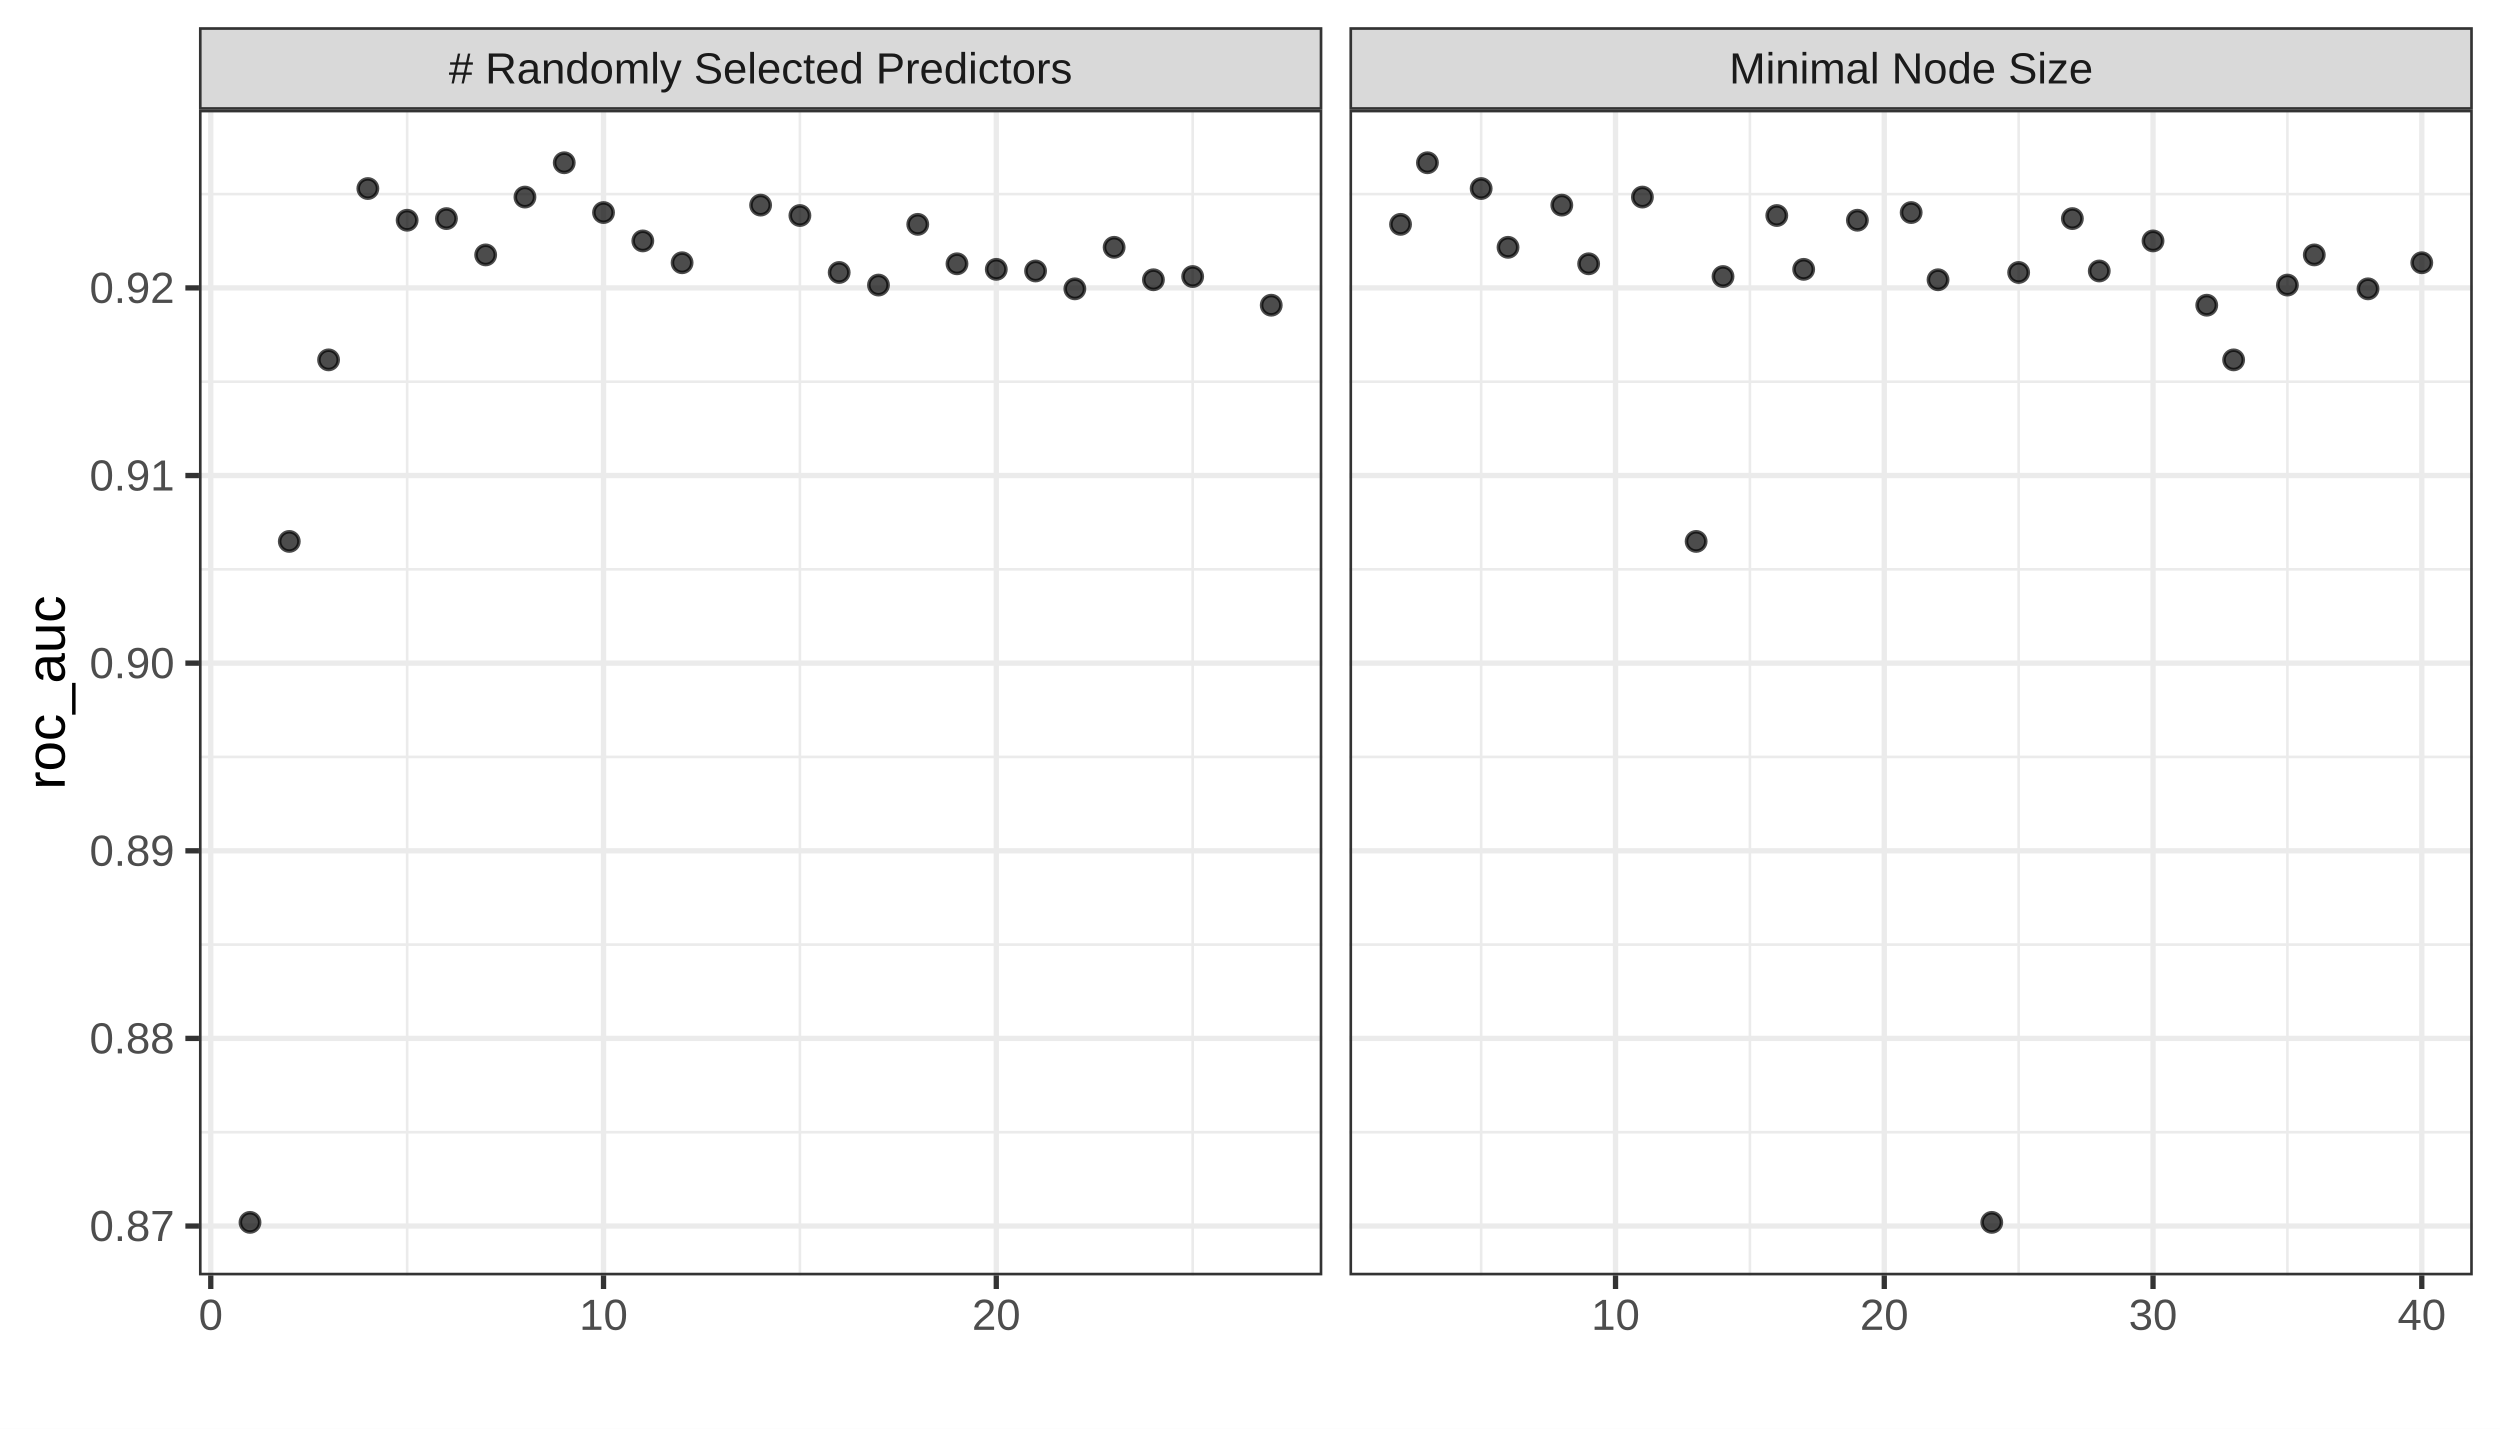
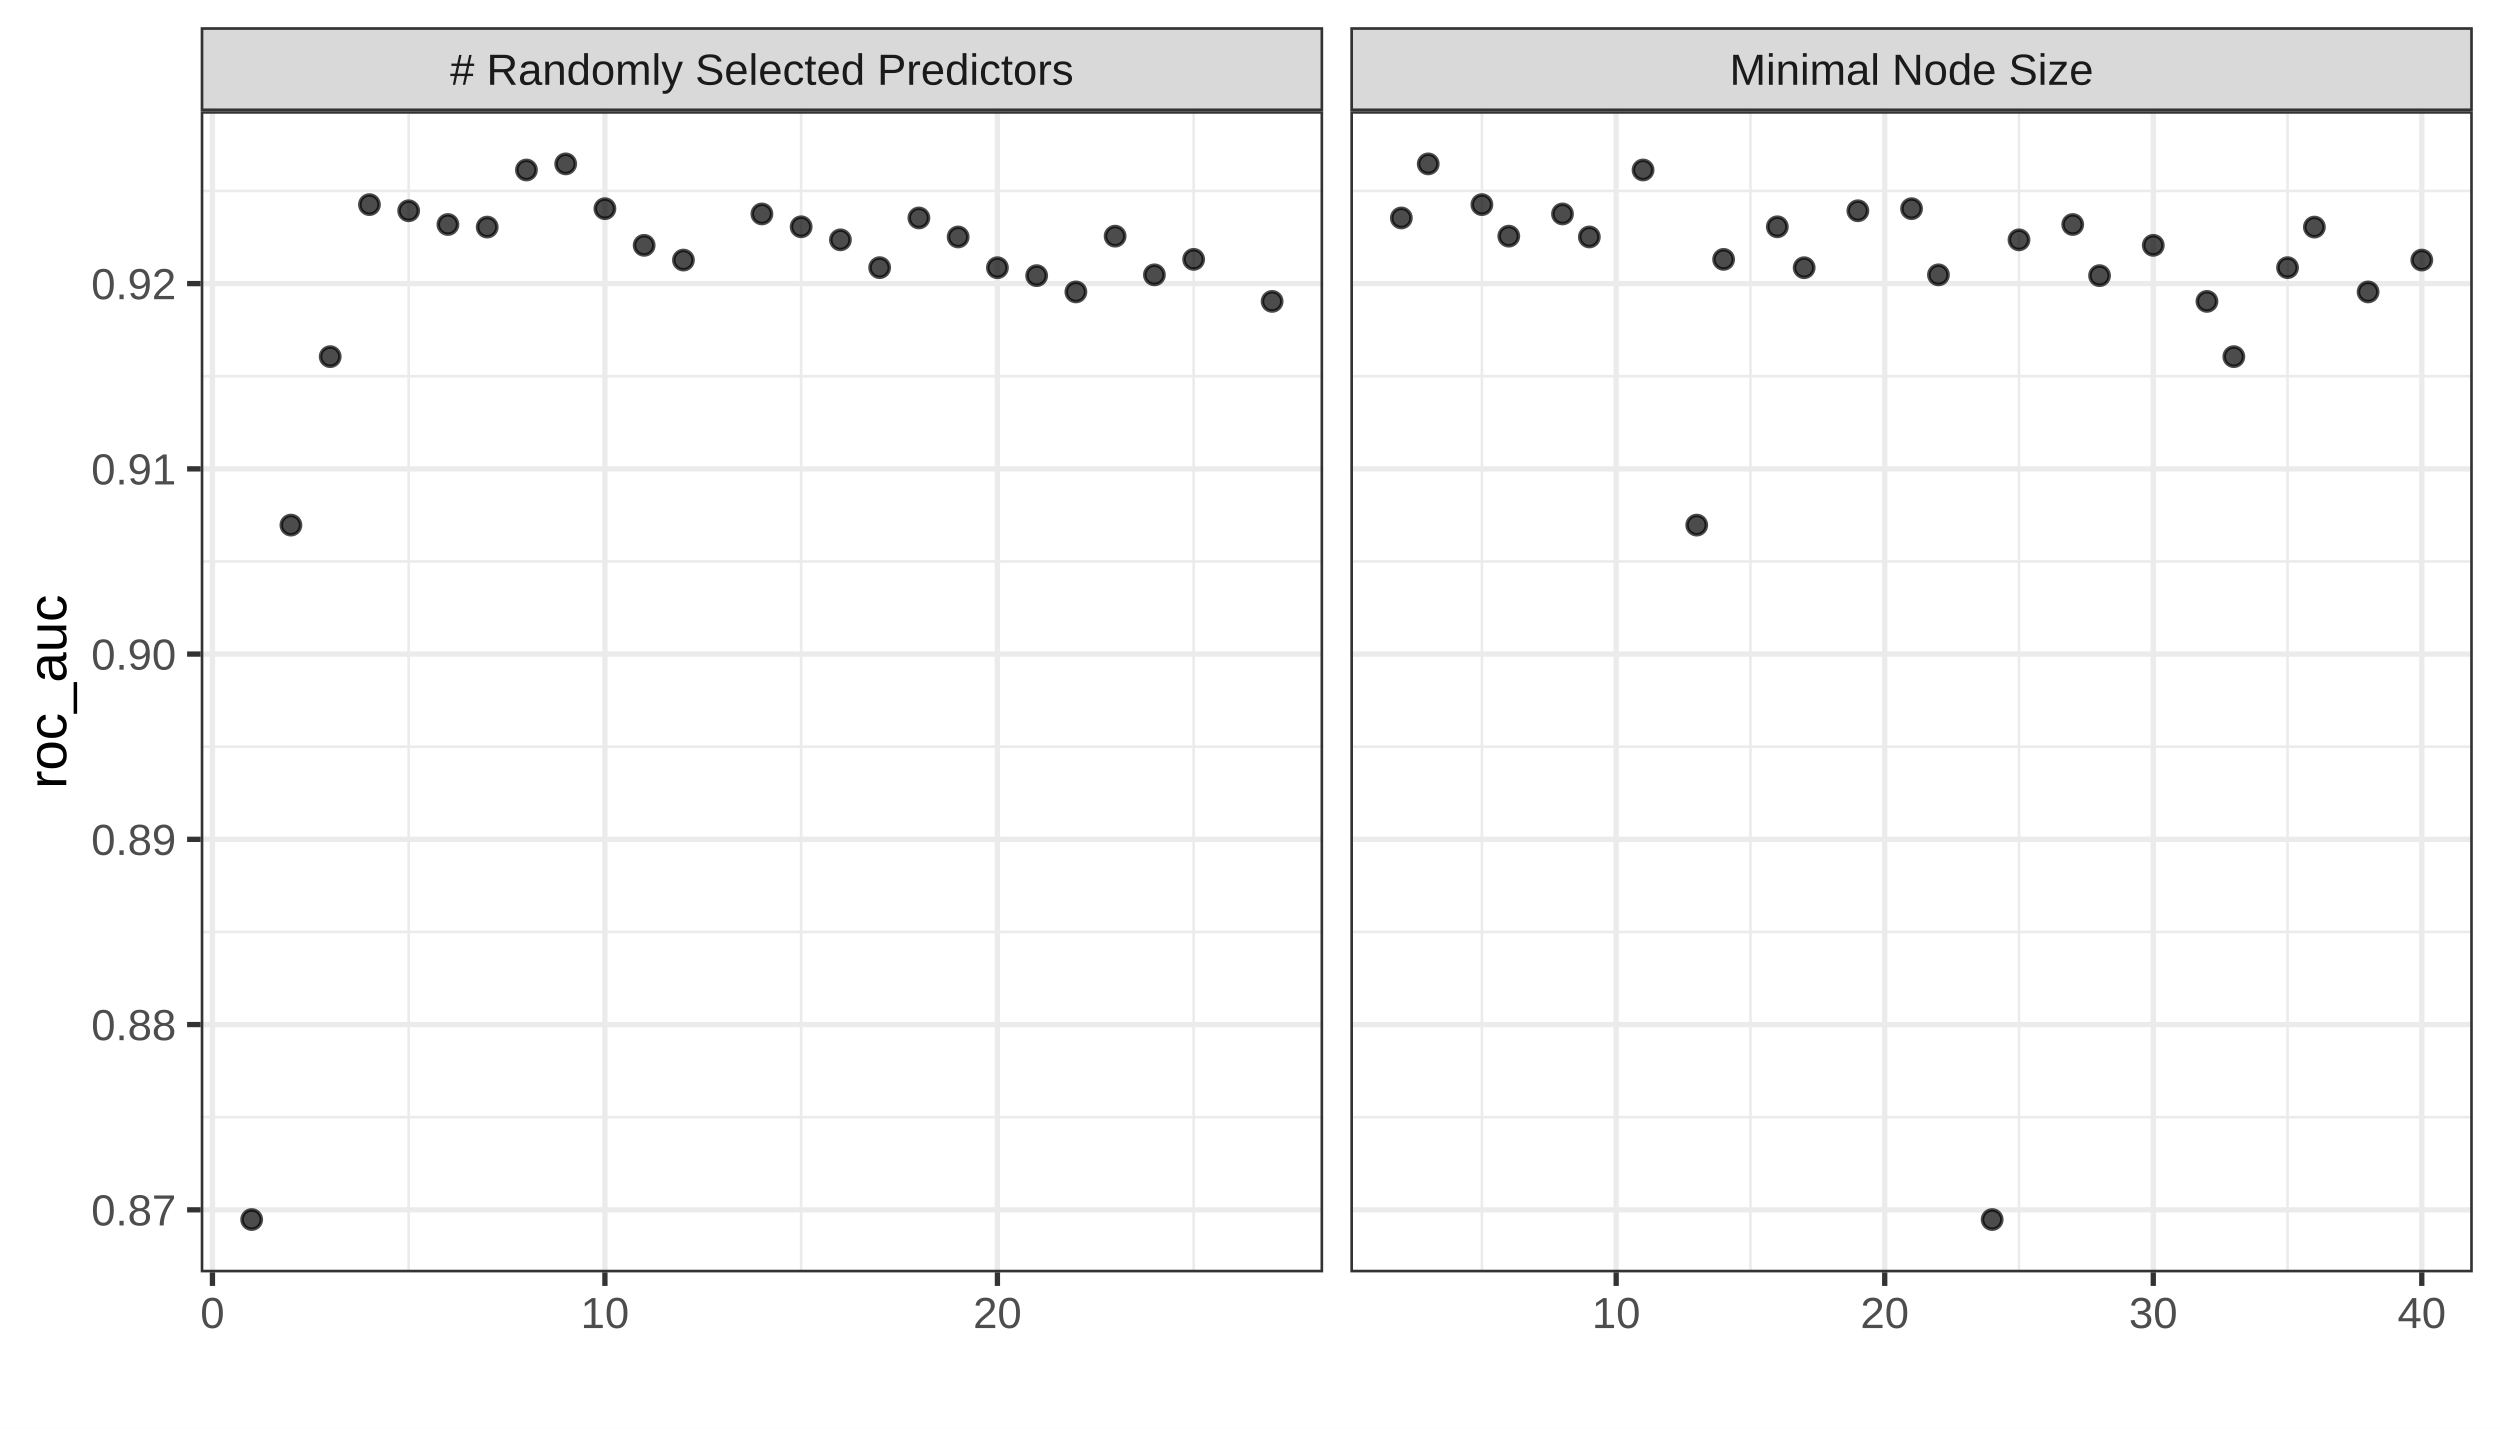
<svg xmlns="http://www.w3.org/2000/svg" width="504.00pt" height="288.00pt" viewBox="0 0 504.00 288.00">
  <g class="svglite">
    <defs>
      <style type="text/css">
    .svglite line, .svglite polyline, .svglite polygon, .svglite path, .svglite rect, .svglite circle {
      fill: none;
      stroke: #000000;
      stroke-linecap: round;
      stroke-linejoin: round;
      stroke-miterlimit: 10.00;
    }
    .svglite text {
      white-space: pre;
    }
    .svglite g.glyphgroup path {
      fill: inherit;
      stroke: none;
    }
  </style>
    </defs>
    <rect width="100%" height="100%" style="stroke: none; fill: none;" />
    <defs>
      <clipPath id="cpMC4wMHw1MDQuMDB8MC4wMHwyODguMDA=">
        <rect x="0.00" y="0.00" width="504.00" height="288.00" />
      </clipPath>
    </defs>
    <g clip-path="url(#cpMC4wMHw1MDQuMDB8MC4wMHwyODguMDA=)">
      <rect x="0.00" y="0.00" width="504.00" height="288.00" style="stroke-width: 1.07; stroke: #FFFFFF; fill: #FFFFFF;" />
    </g>
    <defs>
-       <clipPath id="cpNDAuMTF8MjY2LjU4fDIyLjEzfDI1Ny4xMg==">
-         <rect x="40.11" y="22.13" width="226.47" height="234.99" />
+       <clipPath id="cpNDAuNDZ8MjY2Ljc1fDIyLjQwfDI1Ni41MA==">
+         <rect x="40.46" y="22.40" width="226.29" height="234.11" />
      </clipPath>
    </defs>
-     <g clip-path="url(#cpNDAuMTF8MjY2LjU4fDIyLjEzfDI1Ny4xMg==)">
-       <rect x="40.11" y="22.13" width="226.47" height="234.99" style="stroke-width: 1.07; stroke: none; fill: #FFFFFF;" />
-       <polyline points="40.11,228.25 266.58,228.25 " style="stroke-width: 0.53; stroke: #EBEBEB; stroke-linecap: butt;" />
-       <polyline points="40.11,190.43 266.58,190.43 " style="stroke-width: 0.53; stroke: #EBEBEB; stroke-linecap: butt;" />
-       <polyline points="40.11,152.60 266.58,152.60 " style="stroke-width: 0.53; stroke: #EBEBEB; stroke-linecap: butt;" />
-       <polyline points="40.11,114.78 266.58,114.78 " style="stroke-width: 0.53; stroke: #EBEBEB; stroke-linecap: butt;" />
-       <polyline points="40.11,76.95 266.58,76.95 " style="stroke-width: 0.53; stroke: #EBEBEB; stroke-linecap: butt;" />
-       <polyline points="40.11,39.13 266.58,39.13 " style="stroke-width: 0.53; stroke: #EBEBEB; stroke-linecap: butt;" />
-       <polyline points="82.08,257.12 82.08,22.13 " style="stroke-width: 0.53; stroke: #EBEBEB; stroke-linecap: butt;" />
-       <polyline points="161.26,257.12 161.26,22.13 " style="stroke-width: 0.53; stroke: #EBEBEB; stroke-linecap: butt;" />
-       <polyline points="240.44,257.12 240.44,22.13 " style="stroke-width: 0.53; stroke: #EBEBEB; stroke-linecap: butt;" />
-       <polyline points="40.11,247.17 266.58,247.17 " style="stroke-width: 1.07; stroke: #EBEBEB; stroke-linecap: butt;" />
-       <polyline points="40.11,209.34 266.58,209.34 " style="stroke-width: 1.07; stroke: #EBEBEB; stroke-linecap: butt;" />
-       <polyline points="40.11,171.52 266.58,171.52 " style="stroke-width: 1.07; stroke: #EBEBEB; stroke-linecap: butt;" />
-       <polyline points="40.11,133.69 266.58,133.69 " style="stroke-width: 1.07; stroke: #EBEBEB; stroke-linecap: butt;" />
-       <polyline points="40.11,95.87 266.58,95.87 " style="stroke-width: 1.07; stroke: #EBEBEB; stroke-linecap: butt;" />
-       <polyline points="40.11,58.04 266.58,58.04 " style="stroke-width: 1.07; stroke: #EBEBEB; stroke-linecap: butt;" />
-       <polyline points="42.49,257.12 42.49,22.13 " style="stroke-width: 1.07; stroke: #EBEBEB; stroke-linecap: butt;" />
-       <polyline points="121.67,257.12 121.67,22.13 " style="stroke-width: 1.07; stroke: #EBEBEB; stroke-linecap: butt;" />
-       <polyline points="200.85,257.12 200.85,22.13 " style="stroke-width: 1.07; stroke: #EBEBEB; stroke-linecap: butt;" />
-       <circle cx="50.40" cy="246.43" r="1.95" style="stroke-width: 0.71; stroke: #000000; stroke-opacity: 0.70; fill: #000000; fill-opacity: 0.70;" />
-       <circle cx="58.32" cy="109.15" r="1.95" style="stroke-width: 0.71; stroke: #000000; stroke-opacity: 0.70; fill: #000000; fill-opacity: 0.70;" />
-       <circle cx="66.24" cy="72.55" r="1.95" style="stroke-width: 0.71; stroke: #000000; stroke-opacity: 0.70; fill: #000000; fill-opacity: 0.70;" />
-       <circle cx="74.16" cy="38.01" r="1.95" style="stroke-width: 0.71; stroke: #000000; stroke-opacity: 0.70; fill: #000000; fill-opacity: 0.70;" />
-       <circle cx="82.08" cy="44.40" r="1.95" style="stroke-width: 0.71; stroke: #000000; stroke-opacity: 0.70; fill: #000000; fill-opacity: 0.70;" />
-       <circle cx="90.00" cy="44.07" r="1.95" style="stroke-width: 0.71; stroke: #000000; stroke-opacity: 0.70; fill: #000000; fill-opacity: 0.70;" />
-       <circle cx="97.91" cy="51.39" r="1.95" style="stroke-width: 0.71; stroke: #000000; stroke-opacity: 0.70; fill: #000000; fill-opacity: 0.70;" />
-       <circle cx="105.83" cy="39.73" r="1.95" style="stroke-width: 0.71; stroke: #000000; stroke-opacity: 0.70; fill: #000000; fill-opacity: 0.70;" />
-       <circle cx="113.75" cy="32.81" r="1.95" style="stroke-width: 0.71; stroke: #000000; stroke-opacity: 0.70; fill: #000000; fill-opacity: 0.70;" />
-       <circle cx="121.67" cy="42.85" r="1.95" style="stroke-width: 0.71; stroke: #000000; stroke-opacity: 0.70; fill: #000000; fill-opacity: 0.70;" />
-       <circle cx="129.59" cy="48.57" r="1.95" style="stroke-width: 0.71; stroke: #000000; stroke-opacity: 0.70; fill: #000000; fill-opacity: 0.70;" />
-       <circle cx="137.51" cy="52.97" r="1.95" style="stroke-width: 0.71; stroke: #000000; stroke-opacity: 0.70; fill: #000000; fill-opacity: 0.70;" />
-       <circle cx="153.34" cy="41.35" r="1.95" style="stroke-width: 0.71; stroke: #000000; stroke-opacity: 0.70; fill: #000000; fill-opacity: 0.70;" />
-       <circle cx="161.26" cy="43.45" r="1.95" style="stroke-width: 0.71; stroke: #000000; stroke-opacity: 0.70; fill: #000000; fill-opacity: 0.70;" />
-       <circle cx="169.18" cy="54.93" r="1.95" style="stroke-width: 0.71; stroke: #000000; stroke-opacity: 0.70; fill: #000000; fill-opacity: 0.70;" />
-       <circle cx="177.10" cy="57.47" r="1.95" style="stroke-width: 0.71; stroke: #000000; stroke-opacity: 0.70; fill: #000000; fill-opacity: 0.70;" />
-       <circle cx="185.02" cy="45.23" r="1.95" style="stroke-width: 0.71; stroke: #000000; stroke-opacity: 0.70; fill: #000000; fill-opacity: 0.70;" />
-       <circle cx="192.93" cy="53.18" r="1.95" style="stroke-width: 0.71; stroke: #000000; stroke-opacity: 0.70; fill: #000000; fill-opacity: 0.70;" />
-       <circle cx="200.85" cy="54.30" r="1.95" style="stroke-width: 0.71; stroke: #000000; stroke-opacity: 0.70; fill: #000000; fill-opacity: 0.70;" />
-       <circle cx="208.77" cy="54.63" r="1.95" style="stroke-width: 0.71; stroke: #000000; stroke-opacity: 0.70; fill: #000000; fill-opacity: 0.70;" />
-       <circle cx="216.69" cy="58.23" r="1.95" style="stroke-width: 0.71; stroke: #000000; stroke-opacity: 0.70; fill: #000000; fill-opacity: 0.70;" />
-       <circle cx="224.61" cy="49.86" r="1.95" style="stroke-width: 0.71; stroke: #000000; stroke-opacity: 0.70; fill: #000000; fill-opacity: 0.70;" />
-       <circle cx="232.53" cy="56.40" r="1.95" style="stroke-width: 0.71; stroke: #000000; stroke-opacity: 0.70; fill: #000000; fill-opacity: 0.70;" />
-       <circle cx="240.44" cy="55.75" r="1.95" style="stroke-width: 0.71; stroke: #000000; stroke-opacity: 0.70; fill: #000000; fill-opacity: 0.70;" />
-       <circle cx="256.28" cy="61.53" r="1.95" style="stroke-width: 0.71; stroke: #000000; stroke-opacity: 0.70; fill: #000000; fill-opacity: 0.70;" />
-       <rect x="40.11" y="22.13" width="226.47" height="234.99" style="stroke-width: 1.07; stroke: #333333;" />
+     <g clip-path="url(#cpNDAuNDZ8MjY2Ljc1fDIyLjQwfDI1Ni41MA==)">
+       <rect x="40.46" y="22.40" width="226.29" height="234.11" style="stroke-width: 1.07; stroke: none; fill: #FFFFFF;" />
+       <polyline points="40.46,225.22 266.75,225.22 " style="stroke-width: 0.53; stroke: #EBEBEB; stroke-linecap: butt;" />
+       <polyline points="40.46,187.88 266.75,187.88 " style="stroke-width: 0.53; stroke: #EBEBEB; stroke-linecap: butt;" />
+       <polyline points="40.46,150.53 266.75,150.53 " style="stroke-width: 0.53; stroke: #EBEBEB; stroke-linecap: butt;" />
+       <polyline points="40.46,113.19 266.75,113.19 " style="stroke-width: 0.53; stroke: #EBEBEB; stroke-linecap: butt;" />
+       <polyline points="40.46,75.84 266.75,75.84 " style="stroke-width: 0.53; stroke: #EBEBEB; stroke-linecap: butt;" />
+       <polyline points="40.46,38.50 266.75,38.50 " style="stroke-width: 0.53; stroke: #EBEBEB; stroke-linecap: butt;" />
+       <polyline points="82.39,256.50 82.39,22.40 " style="stroke-width: 0.53; stroke: #EBEBEB; stroke-linecap: butt;" />
+       <polyline points="161.51,256.50 161.51,22.40 " style="stroke-width: 0.53; stroke: #EBEBEB; stroke-linecap: butt;" />
+       <polyline points="240.64,256.50 240.64,22.40 " style="stroke-width: 0.53; stroke: #EBEBEB; stroke-linecap: butt;" />
+       <polyline points="40.46,243.90 266.75,243.90 " style="stroke-width: 1.07; stroke: #EBEBEB; stroke-linecap: butt;" />
+       <polyline points="40.46,206.55 266.75,206.55 " style="stroke-width: 1.07; stroke: #EBEBEB; stroke-linecap: butt;" />
+       <polyline points="40.46,169.21 266.75,169.21 " style="stroke-width: 1.07; stroke: #EBEBEB; stroke-linecap: butt;" />
+       <polyline points="40.46,131.86 266.75,131.86 " style="stroke-width: 1.07; stroke: #EBEBEB; stroke-linecap: butt;" />
+       <polyline points="40.46,94.52 266.75,94.52 " style="stroke-width: 1.07; stroke: #EBEBEB; stroke-linecap: butt;" />
+       <polyline points="40.46,57.17 266.75,57.17 " style="stroke-width: 1.07; stroke: #EBEBEB; stroke-linecap: butt;" />
+       <polyline points="42.83,256.50 42.83,22.40 " style="stroke-width: 1.07; stroke: #EBEBEB; stroke-linecap: butt;" />
+       <polyline points="121.95,256.50 121.95,22.40 " style="stroke-width: 1.07; stroke: #EBEBEB; stroke-linecap: butt;" />
+       <polyline points="201.08,256.50 201.08,22.40 " style="stroke-width: 1.07; stroke: #EBEBEB; stroke-linecap: butt;" />
+       <circle cx="50.74" cy="245.86" r="1.95" style="stroke-width: 0.71; stroke: #000000; stroke-opacity: 0.70; fill: #000000; fill-opacity: 0.70;" />
+       <circle cx="58.65" cy="105.86" r="1.95" style="stroke-width: 0.71; stroke: #000000; stroke-opacity: 0.70; fill: #000000; fill-opacity: 0.70;" />
+       <circle cx="66.57" cy="71.90" r="1.95" style="stroke-width: 0.71; stroke: #000000; stroke-opacity: 0.70; fill: #000000; fill-opacity: 0.70;" />
+       <circle cx="74.48" cy="41.25" r="1.95" style="stroke-width: 0.71; stroke: #000000; stroke-opacity: 0.70; fill: #000000; fill-opacity: 0.70;" />
+       <circle cx="82.39" cy="42.49" r="1.95" style="stroke-width: 0.71; stroke: #000000; stroke-opacity: 0.70; fill: #000000; fill-opacity: 0.70;" />
+       <circle cx="90.30" cy="45.26" r="1.95" style="stroke-width: 0.71; stroke: #000000; stroke-opacity: 0.70; fill: #000000; fill-opacity: 0.70;" />
+       <circle cx="98.22" cy="45.78" r="1.95" style="stroke-width: 0.71; stroke: #000000; stroke-opacity: 0.70; fill: #000000; fill-opacity: 0.70;" />
+       <circle cx="106.13" cy="34.27" r="1.95" style="stroke-width: 0.71; stroke: #000000; stroke-opacity: 0.70; fill: #000000; fill-opacity: 0.70;" />
+       <circle cx="114.04" cy="33.04" r="1.95" style="stroke-width: 0.71; stroke: #000000; stroke-opacity: 0.70; fill: #000000; fill-opacity: 0.70;" />
+       <circle cx="121.95" cy="42.07" r="1.95" style="stroke-width: 0.71; stroke: #000000; stroke-opacity: 0.70; fill: #000000; fill-opacity: 0.70;" />
+       <circle cx="129.86" cy="49.46" r="1.95" style="stroke-width: 0.71; stroke: #000000; stroke-opacity: 0.70; fill: #000000; fill-opacity: 0.70;" />
+       <circle cx="137.78" cy="52.43" r="1.95" style="stroke-width: 0.71; stroke: #000000; stroke-opacity: 0.70; fill: #000000; fill-opacity: 0.70;" />
+       <circle cx="153.60" cy="43.13" r="1.95" style="stroke-width: 0.71; stroke: #000000; stroke-opacity: 0.70; fill: #000000; fill-opacity: 0.70;" />
+       <circle cx="161.51" cy="45.72" r="1.95" style="stroke-width: 0.71; stroke: #000000; stroke-opacity: 0.70; fill: #000000; fill-opacity: 0.70;" />
+       <circle cx="169.43" cy="48.35" r="1.95" style="stroke-width: 0.71; stroke: #000000; stroke-opacity: 0.70; fill: #000000; fill-opacity: 0.70;" />
+       <circle cx="177.34" cy="53.96" r="1.95" style="stroke-width: 0.71; stroke: #000000; stroke-opacity: 0.70; fill: #000000; fill-opacity: 0.70;" />
+       <circle cx="185.25" cy="43.94" r="1.95" style="stroke-width: 0.71; stroke: #000000; stroke-opacity: 0.70; fill: #000000; fill-opacity: 0.70;" />
+       <circle cx="193.16" cy="47.77" r="1.95" style="stroke-width: 0.71; stroke: #000000; stroke-opacity: 0.70; fill: #000000; fill-opacity: 0.70;" />
+       <circle cx="201.08" cy="53.97" r="1.95" style="stroke-width: 0.71; stroke: #000000; stroke-opacity: 0.70; fill: #000000; fill-opacity: 0.70;" />
+       <circle cx="208.99" cy="55.57" r="1.95" style="stroke-width: 0.71; stroke: #000000; stroke-opacity: 0.70; fill: #000000; fill-opacity: 0.70;" />
+       <circle cx="216.90" cy="58.85" r="1.95" style="stroke-width: 0.71; stroke: #000000; stroke-opacity: 0.70; fill: #000000; fill-opacity: 0.70;" />
+       <circle cx="224.81" cy="47.61" r="1.95" style="stroke-width: 0.71; stroke: #000000; stroke-opacity: 0.70; fill: #000000; fill-opacity: 0.70;" />
+       <circle cx="232.73" cy="55.41" r="1.95" style="stroke-width: 0.71; stroke: #000000; stroke-opacity: 0.70; fill: #000000; fill-opacity: 0.70;" />
+       <circle cx="240.64" cy="52.29" r="1.95" style="stroke-width: 0.71; stroke: #000000; stroke-opacity: 0.70; fill: #000000; fill-opacity: 0.70;" />
+       <circle cx="256.46" cy="60.76" r="1.95" style="stroke-width: 0.71; stroke: #000000; stroke-opacity: 0.70; fill: #000000; fill-opacity: 0.70;" />
+       <rect x="40.46" y="22.40" width="226.29" height="234.11" style="stroke-width: 1.07; stroke: #333333;" />
    </g>
    <g clip-path="url(#cpMC4wMHw1MDQuMDB8MC4wMHwyODguMDA=)">
</g>
    <defs>
-       <clipPath id="cpMjcyLjA1fDQ5OC41MnwyMi4xM3wyNTcuMTI=">
-         <rect x="272.05" y="22.13" width="226.47" height="234.99" />
+       <clipPath id="cpMjcyLjIzfDQ5OC41MnwyMi40MHwyNTYuNTA=">
+         <rect x="272.23" y="22.40" width="226.29" height="234.11" />
      </clipPath>
    </defs>
-     <g clip-path="url(#cpMjcyLjA1fDQ5OC41MnwyMi4xM3wyNTcuMTI=)">
-       <rect x="272.05" y="22.13" width="226.47" height="234.99" style="stroke-width: 1.07; stroke: none; fill: #FFFFFF;" />
-       <polyline points="272.05,228.25 498.52,228.25 " style="stroke-width: 0.53; stroke: #EBEBEB; stroke-linecap: butt;" />
-       <polyline points="272.05,190.43 498.52,190.43 " style="stroke-width: 0.53; stroke: #EBEBEB; stroke-linecap: butt;" />
-       <polyline points="272.05,152.60 498.52,152.60 " style="stroke-width: 0.53; stroke: #EBEBEB; stroke-linecap: butt;" />
-       <polyline points="272.05,114.78 498.52,114.78 " style="stroke-width: 0.53; stroke: #EBEBEB; stroke-linecap: butt;" />
-       <polyline points="272.05,76.95 498.52,76.95 " style="stroke-width: 0.53; stroke: #EBEBEB; stroke-linecap: butt;" />
-       <polyline points="272.05,39.13 498.52,39.13 " style="stroke-width: 0.53; stroke: #EBEBEB; stroke-linecap: butt;" />
-       <polyline points="298.60,257.12 298.60,22.13 " style="stroke-width: 0.53; stroke: #EBEBEB; stroke-linecap: butt;" />
-       <polyline points="352.78,257.12 352.78,22.13 " style="stroke-width: 0.53; stroke: #EBEBEB; stroke-linecap: butt;" />
-       <polyline points="406.96,257.12 406.96,22.13 " style="stroke-width: 0.53; stroke: #EBEBEB; stroke-linecap: butt;" />
-       <polyline points="461.14,257.12 461.14,22.13 " style="stroke-width: 0.53; stroke: #EBEBEB; stroke-linecap: butt;" />
-       <polyline points="272.05,247.17 498.52,247.17 " style="stroke-width: 1.07; stroke: #EBEBEB; stroke-linecap: butt;" />
-       <polyline points="272.05,209.34 498.52,209.34 " style="stroke-width: 1.07; stroke: #EBEBEB; stroke-linecap: butt;" />
-       <polyline points="272.05,171.52 498.52,171.52 " style="stroke-width: 1.07; stroke: #EBEBEB; stroke-linecap: butt;" />
-       <polyline points="272.05,133.69 498.52,133.69 " style="stroke-width: 1.07; stroke: #EBEBEB; stroke-linecap: butt;" />
-       <polyline points="272.05,95.87 498.52,95.87 " style="stroke-width: 1.07; stroke: #EBEBEB; stroke-linecap: butt;" />
-       <polyline points="272.05,58.04 498.52,58.04 " style="stroke-width: 1.07; stroke: #EBEBEB; stroke-linecap: butt;" />
-       <polyline points="325.69,257.12 325.69,22.13 " style="stroke-width: 1.07; stroke: #EBEBEB; stroke-linecap: butt;" />
-       <polyline points="379.87,257.12 379.87,22.13 " style="stroke-width: 1.07; stroke: #EBEBEB; stroke-linecap: butt;" />
-       <polyline points="434.05,257.12 434.05,22.13 " style="stroke-width: 1.07; stroke: #EBEBEB; stroke-linecap: butt;" />
-       <polyline points="488.23,257.12 488.23,22.13 " style="stroke-width: 1.07; stroke: #EBEBEB; stroke-linecap: butt;" />
-       <circle cx="401.54" cy="246.43" r="1.95" style="stroke-width: 0.71; stroke: #000000; stroke-opacity: 0.70; fill: #000000; fill-opacity: 0.70;" />
-       <circle cx="341.94" cy="109.15" r="1.95" style="stroke-width: 0.71; stroke: #000000; stroke-opacity: 0.70; fill: #000000; fill-opacity: 0.70;" />
-       <circle cx="450.30" cy="72.55" r="1.95" style="stroke-width: 0.71; stroke: #000000; stroke-opacity: 0.70; fill: #000000; fill-opacity: 0.70;" />
-       <circle cx="298.60" cy="38.01" r="1.95" style="stroke-width: 0.71; stroke: #000000; stroke-opacity: 0.70; fill: #000000; fill-opacity: 0.70;" />
-       <circle cx="374.45" cy="44.40" r="1.95" style="stroke-width: 0.71; stroke: #000000; stroke-opacity: 0.70; fill: #000000; fill-opacity: 0.70;" />
-       <circle cx="417.79" cy="44.07" r="1.95" style="stroke-width: 0.71; stroke: #000000; stroke-opacity: 0.70; fill: #000000; fill-opacity: 0.70;" />
-       <circle cx="466.56" cy="51.39" r="1.95" style="stroke-width: 0.71; stroke: #000000; stroke-opacity: 0.70; fill: #000000; fill-opacity: 0.70;" />
-       <circle cx="331.11" cy="39.73" r="1.95" style="stroke-width: 0.71; stroke: #000000; stroke-opacity: 0.70; fill: #000000; fill-opacity: 0.70;" />
-       <circle cx="287.77" cy="32.81" r="1.95" style="stroke-width: 0.71; stroke: #000000; stroke-opacity: 0.70; fill: #000000; fill-opacity: 0.70;" />
-       <circle cx="385.29" cy="42.85" r="1.95" style="stroke-width: 0.71; stroke: #000000; stroke-opacity: 0.70; fill: #000000; fill-opacity: 0.70;" />
-       <circle cx="434.05" cy="48.57" r="1.95" style="stroke-width: 0.71; stroke: #000000; stroke-opacity: 0.70; fill: #000000; fill-opacity: 0.70;" />
-       <circle cx="488.23" cy="52.97" r="1.95" style="stroke-width: 0.71; stroke: #000000; stroke-opacity: 0.70; fill: #000000; fill-opacity: 0.70;" />
-       <circle cx="314.86" cy="41.35" r="1.95" style="stroke-width: 0.71; stroke: #000000; stroke-opacity: 0.70; fill: #000000; fill-opacity: 0.70;" />
-       <circle cx="358.20" cy="43.45" r="1.95" style="stroke-width: 0.71; stroke: #000000; stroke-opacity: 0.70; fill: #000000; fill-opacity: 0.70;" />
-       <circle cx="406.96" cy="54.93" r="1.95" style="stroke-width: 0.71; stroke: #000000; stroke-opacity: 0.70; fill: #000000; fill-opacity: 0.70;" />
-       <circle cx="461.14" cy="57.47" r="1.95" style="stroke-width: 0.71; stroke: #000000; stroke-opacity: 0.70; fill: #000000; fill-opacity: 0.70;" />
-       <circle cx="282.35" cy="45.23" r="1.95" style="stroke-width: 0.71; stroke: #000000; stroke-opacity: 0.70; fill: #000000; fill-opacity: 0.70;" />
-       <circle cx="320.27" cy="53.18" r="1.95" style="stroke-width: 0.71; stroke: #000000; stroke-opacity: 0.70; fill: #000000; fill-opacity: 0.70;" />
-       <circle cx="363.62" cy="54.30" r="1.95" style="stroke-width: 0.71; stroke: #000000; stroke-opacity: 0.70; fill: #000000; fill-opacity: 0.70;" />
-       <circle cx="423.21" cy="54.63" r="1.95" style="stroke-width: 0.71; stroke: #000000; stroke-opacity: 0.70; fill: #000000; fill-opacity: 0.70;" />
-       <circle cx="477.39" cy="58.23" r="1.95" style="stroke-width: 0.71; stroke: #000000; stroke-opacity: 0.70; fill: #000000; fill-opacity: 0.70;" />
-       <circle cx="304.02" cy="49.86" r="1.95" style="stroke-width: 0.71; stroke: #000000; stroke-opacity: 0.70; fill: #000000; fill-opacity: 0.70;" />
-       <circle cx="390.71" cy="56.40" r="1.95" style="stroke-width: 0.71; stroke: #000000; stroke-opacity: 0.70; fill: #000000; fill-opacity: 0.70;" />
-       <circle cx="347.36" cy="55.75" r="1.95" style="stroke-width: 0.71; stroke: #000000; stroke-opacity: 0.70; fill: #000000; fill-opacity: 0.70;" />
-       <circle cx="444.88" cy="61.53" r="1.95" style="stroke-width: 0.71; stroke: #000000; stroke-opacity: 0.70; fill: #000000; fill-opacity: 0.70;" />
-       <rect x="272.05" y="22.13" width="226.47" height="234.99" style="stroke-width: 1.07; stroke: #333333;" />
+     <g clip-path="url(#cpMjcyLjIzfDQ5OC41MnwyMi40MHwyNTYuNTA=)">
+       <rect x="272.23" y="22.40" width="226.29" height="234.11" style="stroke-width: 1.07; stroke: none; fill: #FFFFFF;" />
+       <polyline points="272.23,225.22 498.52,225.22 " style="stroke-width: 0.53; stroke: #EBEBEB; stroke-linecap: butt;" />
+       <polyline points="272.23,187.88 498.52,187.88 " style="stroke-width: 0.53; stroke: #EBEBEB; stroke-linecap: butt;" />
+       <polyline points="272.23,150.53 498.52,150.53 " style="stroke-width: 0.53; stroke: #EBEBEB; stroke-linecap: butt;" />
+       <polyline points="272.23,113.19 498.52,113.19 " style="stroke-width: 0.53; stroke: #EBEBEB; stroke-linecap: butt;" />
+       <polyline points="272.23,75.84 498.52,75.84 " style="stroke-width: 0.53; stroke: #EBEBEB; stroke-linecap: butt;" />
+       <polyline points="272.23,38.50 498.52,38.50 " style="stroke-width: 0.53; stroke: #EBEBEB; stroke-linecap: butt;" />
+       <polyline points="298.75,256.50 298.75,22.40 " style="stroke-width: 0.53; stroke: #EBEBEB; stroke-linecap: butt;" />
+       <polyline points="352.89,256.50 352.89,22.40 " style="stroke-width: 0.53; stroke: #EBEBEB; stroke-linecap: butt;" />
+       <polyline points="407.03,256.50 407.03,22.40 " style="stroke-width: 0.53; stroke: #EBEBEB; stroke-linecap: butt;" />
+       <polyline points="461.17,256.50 461.17,22.40 " style="stroke-width: 0.53; stroke: #EBEBEB; stroke-linecap: butt;" />
+       <polyline points="272.23,243.90 498.52,243.90 " style="stroke-width: 1.07; stroke: #EBEBEB; stroke-linecap: butt;" />
+       <polyline points="272.23,206.55 498.52,206.55 " style="stroke-width: 1.07; stroke: #EBEBEB; stroke-linecap: butt;" />
+       <polyline points="272.23,169.21 498.52,169.21 " style="stroke-width: 1.07; stroke: #EBEBEB; stroke-linecap: butt;" />
+       <polyline points="272.23,131.86 498.52,131.86 " style="stroke-width: 1.07; stroke: #EBEBEB; stroke-linecap: butt;" />
+       <polyline points="272.23,94.52 498.52,94.52 " style="stroke-width: 1.07; stroke: #EBEBEB; stroke-linecap: butt;" />
+       <polyline points="272.23,57.17 498.52,57.17 " style="stroke-width: 1.07; stroke: #EBEBEB; stroke-linecap: butt;" />
+       <polyline points="325.82,256.50 325.82,22.40 " style="stroke-width: 1.07; stroke: #EBEBEB; stroke-linecap: butt;" />
+       <polyline points="379.96,256.50 379.96,22.40 " style="stroke-width: 1.07; stroke: #EBEBEB; stroke-linecap: butt;" />
+       <polyline points="434.10,256.50 434.10,22.40 " style="stroke-width: 1.07; stroke: #EBEBEB; stroke-linecap: butt;" />
+       <polyline points="488.23,256.50 488.23,22.40 " style="stroke-width: 1.07; stroke: #EBEBEB; stroke-linecap: butt;" />
+       <circle cx="401.62" cy="245.86" r="1.95" style="stroke-width: 0.71; stroke: #000000; stroke-opacity: 0.70; fill: #000000; fill-opacity: 0.70;" />
+       <circle cx="342.06" cy="105.86" r="1.95" style="stroke-width: 0.71; stroke: #000000; stroke-opacity: 0.70; fill: #000000; fill-opacity: 0.70;" />
+       <circle cx="450.34" cy="71.90" r="1.95" style="stroke-width: 0.71; stroke: #000000; stroke-opacity: 0.70; fill: #000000; fill-opacity: 0.70;" />
+       <circle cx="298.75" cy="41.25" r="1.95" style="stroke-width: 0.71; stroke: #000000; stroke-opacity: 0.70; fill: #000000; fill-opacity: 0.70;" />
+       <circle cx="374.55" cy="42.49" r="1.95" style="stroke-width: 0.71; stroke: #000000; stroke-opacity: 0.70; fill: #000000; fill-opacity: 0.70;" />
+       <circle cx="417.86" cy="45.26" r="1.95" style="stroke-width: 0.71; stroke: #000000; stroke-opacity: 0.70; fill: #000000; fill-opacity: 0.70;" />
+       <circle cx="466.58" cy="45.78" r="1.95" style="stroke-width: 0.71; stroke: #000000; stroke-opacity: 0.70; fill: #000000; fill-opacity: 0.70;" />
+       <circle cx="331.24" cy="34.27" r="1.95" style="stroke-width: 0.71; stroke: #000000; stroke-opacity: 0.70; fill: #000000; fill-opacity: 0.70;" />
+       <circle cx="287.93" cy="33.04" r="1.95" style="stroke-width: 0.71; stroke: #000000; stroke-opacity: 0.70; fill: #000000; fill-opacity: 0.70;" />
+       <circle cx="385.37" cy="42.07" r="1.95" style="stroke-width: 0.71; stroke: #000000; stroke-opacity: 0.70; fill: #000000; fill-opacity: 0.70;" />
+       <circle cx="434.10" cy="49.46" r="1.95" style="stroke-width: 0.71; stroke: #000000; stroke-opacity: 0.70; fill: #000000; fill-opacity: 0.70;" />
+       <circle cx="488.23" cy="52.43" r="1.95" style="stroke-width: 0.71; stroke: #000000; stroke-opacity: 0.70; fill: #000000; fill-opacity: 0.70;" />
+       <circle cx="315.00" cy="43.13" r="1.95" style="stroke-width: 0.71; stroke: #000000; stroke-opacity: 0.70; fill: #000000; fill-opacity: 0.70;" />
+       <circle cx="358.31" cy="45.72" r="1.95" style="stroke-width: 0.71; stroke: #000000; stroke-opacity: 0.70; fill: #000000; fill-opacity: 0.70;" />
+       <circle cx="407.03" cy="48.35" r="1.95" style="stroke-width: 0.71; stroke: #000000; stroke-opacity: 0.70; fill: #000000; fill-opacity: 0.70;" />
+       <circle cx="461.17" cy="53.96" r="1.95" style="stroke-width: 0.71; stroke: #000000; stroke-opacity: 0.70; fill: #000000; fill-opacity: 0.70;" />
+       <circle cx="282.51" cy="43.94" r="1.95" style="stroke-width: 0.71; stroke: #000000; stroke-opacity: 0.70; fill: #000000; fill-opacity: 0.70;" />
+       <circle cx="320.41" cy="47.77" r="1.95" style="stroke-width: 0.71; stroke: #000000; stroke-opacity: 0.70; fill: #000000; fill-opacity: 0.70;" />
+       <circle cx="363.72" cy="53.97" r="1.95" style="stroke-width: 0.71; stroke: #000000; stroke-opacity: 0.70; fill: #000000; fill-opacity: 0.70;" />
+       <circle cx="423.27" cy="55.57" r="1.95" style="stroke-width: 0.71; stroke: #000000; stroke-opacity: 0.70; fill: #000000; fill-opacity: 0.70;" />
+       <circle cx="477.41" cy="58.85" r="1.95" style="stroke-width: 0.71; stroke: #000000; stroke-opacity: 0.70; fill: #000000; fill-opacity: 0.70;" />
+       <circle cx="304.17" cy="47.61" r="1.95" style="stroke-width: 0.71; stroke: #000000; stroke-opacity: 0.70; fill: #000000; fill-opacity: 0.70;" />
+       <circle cx="390.79" cy="55.41" r="1.95" style="stroke-width: 0.71; stroke: #000000; stroke-opacity: 0.70; fill: #000000; fill-opacity: 0.70;" />
+       <circle cx="347.48" cy="52.29" r="1.95" style="stroke-width: 0.71; stroke: #000000; stroke-opacity: 0.70; fill: #000000; fill-opacity: 0.70;" />
+       <circle cx="444.92" cy="60.76" r="1.95" style="stroke-width: 0.71; stroke: #000000; stroke-opacity: 0.70; fill: #000000; fill-opacity: 0.70;" />
+       <rect x="272.23" y="22.40" width="226.29" height="234.11" style="stroke-width: 1.07; stroke: #333333;" />
    </g>
    <g clip-path="url(#cpMC4wMHw1MDQuMDB8MC4wMHwyODguMDA=)">
</g>
    <defs>
-       <clipPath id="cpNDAuMTF8MjY2LjU4fDUuNDh8MjIuMTM=">
-         <rect x="40.11" y="5.48" width="226.47" height="16.65" />
+       <clipPath id="cpNDAuNDZ8MjY2Ljc1fDUuNDh8MjIuNDA=">
+         <rect x="40.46" y="5.48" width="226.29" height="16.92" />
      </clipPath>
    </defs>
-     <g clip-path="url(#cpNDAuMTF8MjY2LjU4fDUuNDh8MjIuMTM=)">
-       <rect x="40.11" y="5.48" width="226.47" height="16.65" style="stroke-width: 1.07; stroke: #333333; fill: #D9D9D9;" />
-       <text x="153.34" y="16.83" text-anchor="middle" style="font-size: 8.80px;fill: #1A1A1A; font-family: &quot;Liberation Sans&quot;;" textLength="125.64px" lengthAdjust="spacingAndGlyphs"># Randomly Selected Predictors</text>
+     <g clip-path="url(#cpNDAuNDZ8MjY2Ljc1fDUuNDh8MjIuNDA=)">
+       <rect x="40.46" y="5.48" width="226.29" height="16.92" style="stroke-width: 1.07; stroke: #333333; fill: #D9D9D9;" />
+       <text x="153.60" y="17.09" text-anchor="middle" style="font-size: 8.80px;fill: #1A1A1A; font-family: &quot;Arial&quot;;" textLength="125.64px" lengthAdjust="spacingAndGlyphs"># Randomly Selected Predictors</text>
    </g>
    <g clip-path="url(#cpMC4wMHw1MDQuMDB8MC4wMHwyODguMDA=)">
</g>
    <defs>
-       <clipPath id="cpMjcyLjA1fDQ5OC41Mnw1LjQ4fDIyLjEz">
-         <rect x="272.05" y="5.48" width="226.47" height="16.65" />
+       <clipPath id="cpMjcyLjIzfDQ5OC41Mnw1LjQ4fDIyLjQw">
+         <rect x="272.23" y="5.48" width="226.29" height="16.92" />
      </clipPath>
    </defs>
-     <g clip-path="url(#cpMjcyLjA1fDQ5OC41Mnw1LjQ4fDIyLjEz)">
-       <rect x="272.05" y="5.48" width="226.47" height="16.65" style="stroke-width: 1.07; stroke: #333333; fill: #D9D9D9;" />
-       <text x="385.29" y="16.83" text-anchor="middle" style="font-size: 8.80px;fill: #1A1A1A; font-family: &quot;Liberation Sans&quot;;" textLength="73.33px" lengthAdjust="spacingAndGlyphs">Minimal Node Size</text>
+     <g clip-path="url(#cpMjcyLjIzfDQ5OC41Mnw1LjQ4fDIyLjQw)">
+       <rect x="272.23" y="5.48" width="226.29" height="16.92" style="stroke-width: 1.07; stroke: #333333; fill: #D9D9D9;" />
+       <text x="385.37" y="17.09" text-anchor="middle" style="font-size: 8.80px;fill: #1A1A1A; font-family: &quot;Arial&quot;;" textLength="73.33px" lengthAdjust="spacingAndGlyphs">Minimal Node Size</text>
    </g>
    <g clip-path="url(#cpMC4wMHw1MDQuMDB8MC4wMHwyODguMDA=)">
-       <polyline points="42.49,259.86 42.49,257.12 " style="stroke-width: 1.07; stroke: #333333; stroke-linecap: butt;" />
-       <polyline points="121.67,259.86 121.67,257.12 " style="stroke-width: 1.07; stroke: #333333; stroke-linecap: butt;" />
-       <polyline points="200.85,259.86 200.85,257.12 " style="stroke-width: 1.07; stroke: #333333; stroke-linecap: butt;" />
-       <text x="42.49" y="268.10" text-anchor="middle" style="font-size: 8.80px;fill: #4D4D4D; font-family: &quot;Liberation Sans&quot;;" textLength="4.89px" lengthAdjust="spacingAndGlyphs">0</text>
-       <text x="121.67" y="268.10" text-anchor="middle" style="font-size: 8.80px;fill: #4D4D4D; font-family: &quot;Liberation Sans&quot;;" textLength="9.78px" lengthAdjust="spacingAndGlyphs">10</text>
-       <text x="200.85" y="268.10" text-anchor="middle" style="font-size: 8.80px;fill: #4D4D4D; font-family: &quot;Liberation Sans&quot;;" textLength="9.78px" lengthAdjust="spacingAndGlyphs">20</text>
-       <polyline points="325.69,259.86 325.69,257.12 " style="stroke-width: 1.07; stroke: #333333; stroke-linecap: butt;" />
-       <polyline points="379.87,259.86 379.87,257.12 " style="stroke-width: 1.07; stroke: #333333; stroke-linecap: butt;" />
-       <polyline points="434.05,259.86 434.05,257.12 " style="stroke-width: 1.07; stroke: #333333; stroke-linecap: butt;" />
-       <polyline points="488.23,259.86 488.23,257.12 " style="stroke-width: 1.07; stroke: #333333; stroke-linecap: butt;" />
-       <text x="325.69" y="268.10" text-anchor="middle" style="font-size: 8.80px;fill: #4D4D4D; font-family: &quot;Liberation Sans&quot;;" textLength="9.78px" lengthAdjust="spacingAndGlyphs">10</text>
-       <text x="379.87" y="268.10" text-anchor="middle" style="font-size: 8.80px;fill: #4D4D4D; font-family: &quot;Liberation Sans&quot;;" textLength="9.78px" lengthAdjust="spacingAndGlyphs">20</text>
-       <text x="434.05" y="268.10" text-anchor="middle" style="font-size: 8.80px;fill: #4D4D4D; font-family: &quot;Liberation Sans&quot;;" textLength="9.78px" lengthAdjust="spacingAndGlyphs">30</text>
-       <text x="488.23" y="268.10" text-anchor="middle" style="font-size: 8.80px;fill: #4D4D4D; font-family: &quot;Liberation Sans&quot;;" textLength="9.78px" lengthAdjust="spacingAndGlyphs">40</text>
-       <text x="35.18" y="250.19" text-anchor="end" style="font-size: 8.80px;fill: #4D4D4D; font-family: &quot;Liberation Sans&quot;;" textLength="17.11px" lengthAdjust="spacingAndGlyphs">0.87</text>
-       <text x="35.18" y="212.37" text-anchor="end" style="font-size: 8.80px;fill: #4D4D4D; font-family: &quot;Liberation Sans&quot;;" textLength="17.11px" lengthAdjust="spacingAndGlyphs">0.88</text>
-       <text x="35.18" y="174.54" text-anchor="end" style="font-size: 8.80px;fill: #4D4D4D; font-family: &quot;Liberation Sans&quot;;" textLength="17.11px" lengthAdjust="spacingAndGlyphs">0.89</text>
-       <text x="35.18" y="136.72" text-anchor="end" style="font-size: 8.80px;fill: #4D4D4D; font-family: &quot;Liberation Sans&quot;;" textLength="17.11px" lengthAdjust="spacingAndGlyphs">0.90</text>
-       <text x="35.18" y="98.89" text-anchor="end" style="font-size: 8.80px;fill: #4D4D4D; font-family: &quot;Liberation Sans&quot;;" textLength="17.11px" lengthAdjust="spacingAndGlyphs">0.91</text>
-       <text x="35.18" y="61.07" text-anchor="end" style="font-size: 8.80px;fill: #4D4D4D; font-family: &quot;Liberation Sans&quot;;" textLength="17.11px" lengthAdjust="spacingAndGlyphs">0.92</text>
-       <polyline points="37.37,247.17 40.11,247.17 " style="stroke-width: 1.07; stroke: #333333; stroke-linecap: butt;" />
-       <polyline points="37.37,209.34 40.11,209.34 " style="stroke-width: 1.07; stroke: #333333; stroke-linecap: butt;" />
-       <polyline points="37.37,171.52 40.11,171.52 " style="stroke-width: 1.07; stroke: #333333; stroke-linecap: butt;" />
-       <polyline points="37.37,133.69 40.11,133.69 " style="stroke-width: 1.07; stroke: #333333; stroke-linecap: butt;" />
-       <polyline points="37.37,95.87 40.11,95.87 " style="stroke-width: 1.07; stroke: #333333; stroke-linecap: butt;" />
-       <polyline points="37.37,58.04 40.11,58.04 " style="stroke-width: 1.07; stroke: #333333; stroke-linecap: butt;" />
-       <text transform="translate(13.05,139.62) rotate(-90)" text-anchor="middle" style="font-size: 11.00px; font-family: &quot;Liberation Sans&quot;;" textLength="39.16px" lengthAdjust="spacingAndGlyphs">roc_auc</text>
+       <polyline points="42.83,259.24 42.83,256.50 " style="stroke-width: 1.07; stroke: #333333; stroke-linecap: butt;" />
+       <polyline points="121.95,259.24 121.95,256.50 " style="stroke-width: 1.07; stroke: #333333; stroke-linecap: butt;" />
+       <polyline points="201.08,259.24 201.08,256.50 " style="stroke-width: 1.07; stroke: #333333; stroke-linecap: butt;" />
+       <text x="42.83" y="267.74" text-anchor="middle" style="font-size: 8.80px;fill: #4D4D4D; font-family: &quot;Arial&quot;;" textLength="4.89px" lengthAdjust="spacingAndGlyphs">0</text>
+       <text x="121.95" y="267.74" text-anchor="middle" style="font-size: 8.80px;fill: #4D4D4D; font-family: &quot;Arial&quot;;" textLength="9.78px" lengthAdjust="spacingAndGlyphs">10</text>
+       <text x="201.08" y="267.74" text-anchor="middle" style="font-size: 8.80px;fill: #4D4D4D; font-family: &quot;Arial&quot;;" textLength="9.78px" lengthAdjust="spacingAndGlyphs">20</text>
+       <polyline points="325.82,259.24 325.82,256.50 " style="stroke-width: 1.07; stroke: #333333; stroke-linecap: butt;" />
+       <polyline points="379.96,259.24 379.96,256.50 " style="stroke-width: 1.07; stroke: #333333; stroke-linecap: butt;" />
+       <polyline points="434.10,259.24 434.10,256.50 " style="stroke-width: 1.07; stroke: #333333; stroke-linecap: butt;" />
+       <polyline points="488.23,259.24 488.23,256.50 " style="stroke-width: 1.07; stroke: #333333; stroke-linecap: butt;" />
+       <text x="325.82" y="267.74" text-anchor="middle" style="font-size: 8.80px;fill: #4D4D4D; font-family: &quot;Arial&quot;;" textLength="9.78px" lengthAdjust="spacingAndGlyphs">10</text>
+       <text x="379.96" y="267.74" text-anchor="middle" style="font-size: 8.80px;fill: #4D4D4D; font-family: &quot;Arial&quot;;" textLength="9.78px" lengthAdjust="spacingAndGlyphs">20</text>
+       <text x="434.10" y="267.74" text-anchor="middle" style="font-size: 8.80px;fill: #4D4D4D; font-family: &quot;Arial&quot;;" textLength="9.78px" lengthAdjust="spacingAndGlyphs">30</text>
+       <text x="488.23" y="267.74" text-anchor="middle" style="font-size: 8.80px;fill: #4D4D4D; font-family: &quot;Arial&quot;;" textLength="9.78px" lengthAdjust="spacingAndGlyphs">40</text>
+       <text x="35.52" y="247.05" text-anchor="end" style="font-size: 8.80px;fill: #4D4D4D; font-family: &quot;Arial&quot;;" textLength="17.11px" lengthAdjust="spacingAndGlyphs">0.87</text>
+       <text x="35.52" y="209.70" text-anchor="end" style="font-size: 8.80px;fill: #4D4D4D; font-family: &quot;Arial&quot;;" textLength="17.11px" lengthAdjust="spacingAndGlyphs">0.88</text>
+       <text x="35.52" y="172.36" text-anchor="end" style="font-size: 8.80px;fill: #4D4D4D; font-family: &quot;Arial&quot;;" textLength="17.11px" lengthAdjust="spacingAndGlyphs">0.89</text>
+       <text x="35.52" y="135.01" text-anchor="end" style="font-size: 8.80px;fill: #4D4D4D; font-family: &quot;Arial&quot;;" textLength="17.11px" lengthAdjust="spacingAndGlyphs">0.90</text>
+       <text x="35.52" y="97.67" text-anchor="end" style="font-size: 8.80px;fill: #4D4D4D; font-family: &quot;Arial&quot;;" textLength="17.11px" lengthAdjust="spacingAndGlyphs">0.91</text>
+       <text x="35.52" y="60.32" text-anchor="end" style="font-size: 8.80px;fill: #4D4D4D; font-family: &quot;Arial&quot;;" textLength="17.11px" lengthAdjust="spacingAndGlyphs">0.92</text>
+       <polyline points="37.72,243.90 40.46,243.90 " style="stroke-width: 1.07; stroke: #333333; stroke-linecap: butt;" />
+       <polyline points="37.72,206.55 40.46,206.55 " style="stroke-width: 1.07; stroke: #333333; stroke-linecap: butt;" />
+       <polyline points="37.72,169.21 40.46,169.21 " style="stroke-width: 1.07; stroke: #333333; stroke-linecap: butt;" />
+       <polyline points="37.72,131.86 40.46,131.86 " style="stroke-width: 1.07; stroke: #333333; stroke-linecap: butt;" />
+       <polyline points="37.72,94.52 40.46,94.52 " style="stroke-width: 1.07; stroke: #333333; stroke-linecap: butt;" />
+       <polyline points="37.72,57.17 40.46,57.17 " style="stroke-width: 1.07; stroke: #333333; stroke-linecap: butt;" />
+       <text transform="translate(13.36,139.45) rotate(-90)" text-anchor="middle" style="font-size: 11.00px; font-family: &quot;Arial&quot;;" textLength="39.16px" lengthAdjust="spacingAndGlyphs">roc_auc</text>
    </g>
  </g>
</svg>
